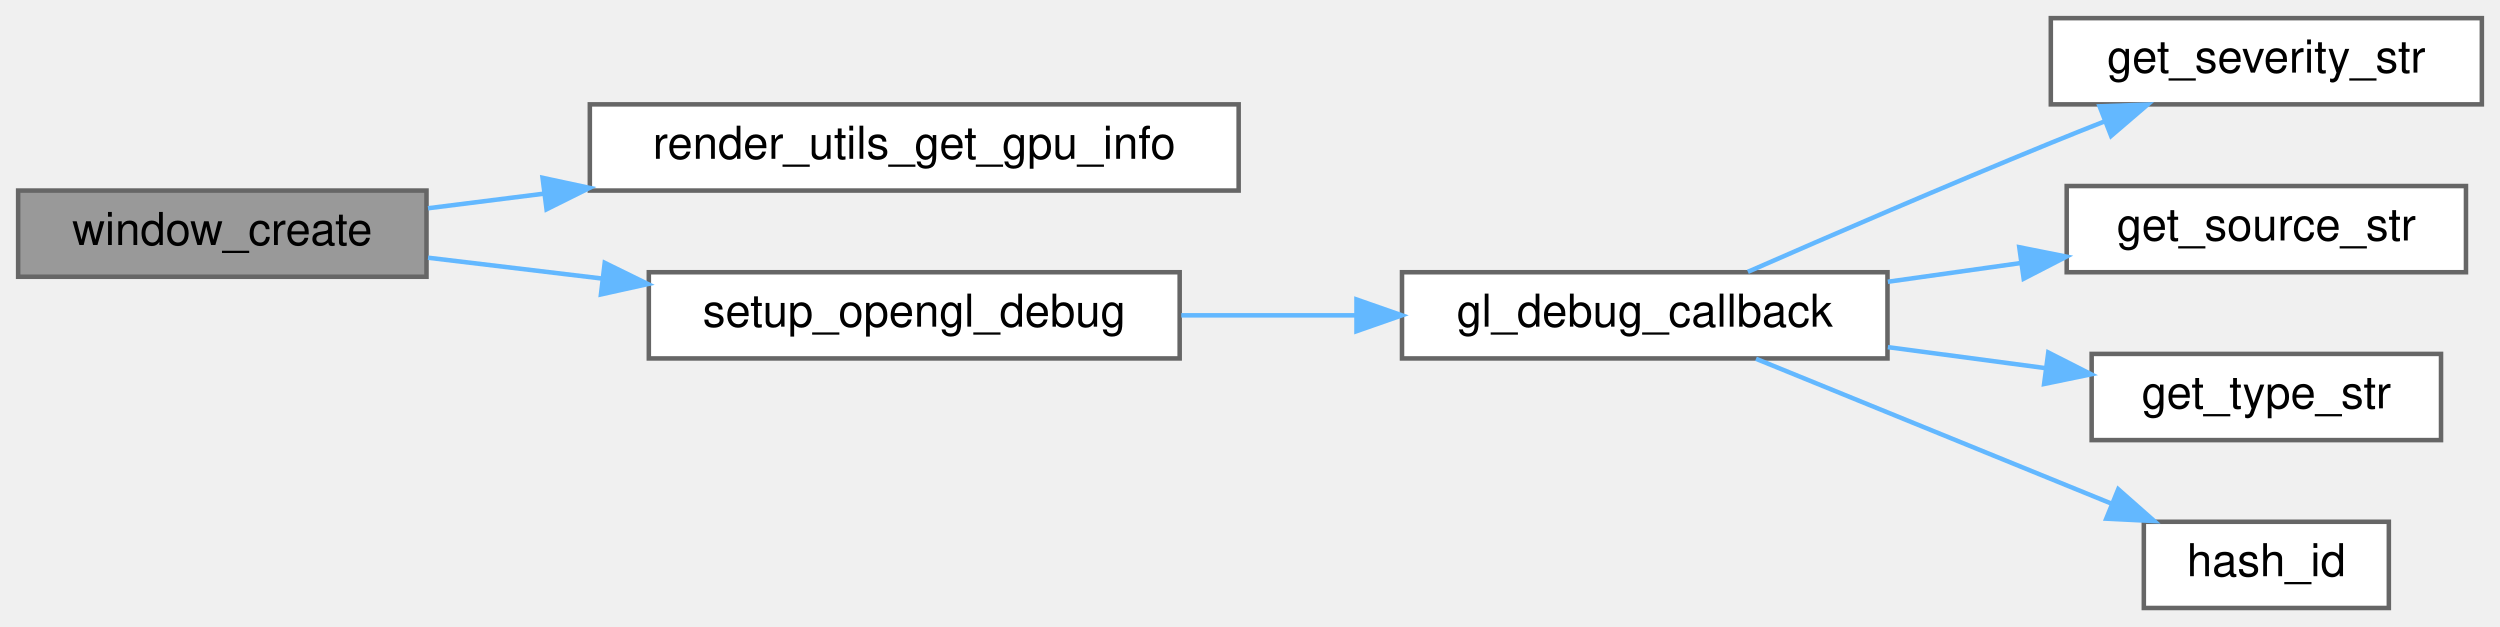
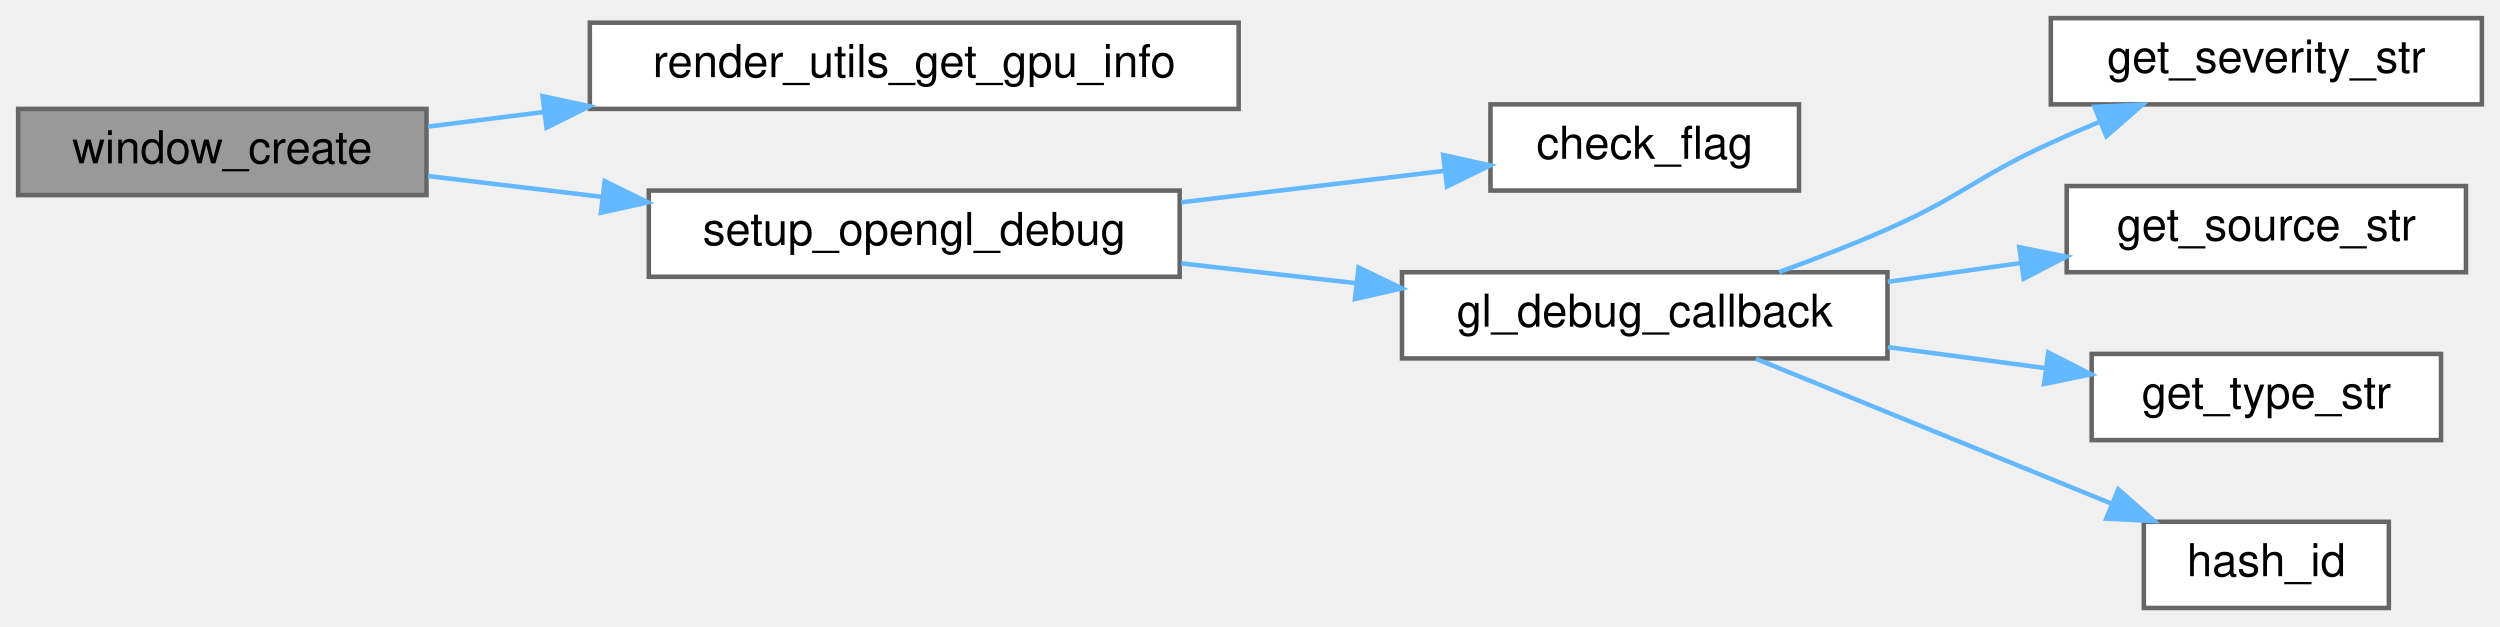
<svg xmlns="http://www.w3.org/2000/svg" xmlns:xlink="http://www.w3.org/1999/xlink" width="551pt" height="138pt" viewBox="0.00 0.00 551.00 138.00">
  <g id="graph0" class="graph" transform="scale(1 1) rotate(0) translate(4 134)">
    <g id="Node000001" class="node">
      <g id="a_Node000001">
        <a xlink:title=" ">
-           <polygon fill="#999999" stroke="#666666" points="90,-92 0,-92 0,-73 90,-73 90,-92" />
-           <text text-anchor="middle" x="45" y="-80" font-family="Helvetica,sans-Serif" font-size="10.00">window_create</text>
+           <polygon fill="#999999" stroke="#666666" points="90,-110 0,-110 0,-91 90,-91 90,-110" />
+           <text text-anchor="middle" x="45" y="-98" font-family="Helvetica,sans-Serif" font-size="10.00">window_create</text>
        </a>
      </g>
    </g>
    <g id="Node000002" class="node">
      <g id="a_Node000002">
        <a xlink:href="render__utils_8c.html#a36893aa437e6ad9c7fee136de3298763" target="_top" xlink:title="Retrieves currently active GPU hardware and driver information.">
-           <polygon fill="white" stroke="#666666" points="269,-111 126,-111 126,-92 269,-92 269,-111" />
-           <text text-anchor="middle" x="197.5" y="-99" font-family="Helvetica,sans-Serif" font-size="10.00">render_utils_get_gpu_info</text>
+           <polygon fill="white" stroke="#666666" points="269,-129 126,-129 126,-110 269,-110 269,-129" />
+           <text text-anchor="middle" x="197.5" y="-117" font-family="Helvetica,sans-Serif" font-size="10.00">render_utils_get_gpu_info</text>
        </a>
      </g>
    </g>
    <g id="edge1_Node000001_Node000002" class="edge">
      <g id="a_edge1_Node000001_Node000002">
        <a xlink:title=" ">
-           <path fill="none" stroke="#63b8ff" d="M90.34,-88.1C98.47,-89.12 107.18,-90.22 115.98,-91.33" />
-           <polygon fill="#63b8ff" stroke="#63b8ff" points="115.58,-94.81 125.94,-92.59 116.46,-87.87 115.58,-94.81" />
+           <path fill="none" stroke="#63b8ff" d="M90.34,-106.1C98.47,-107.12 107.18,-108.22 115.98,-109.33" />
+           <polygon fill="#63b8ff" stroke="#63b8ff" points="115.58,-112.81 125.94,-110.59 116.46,-105.87 115.58,-112.81" />
        </a>
      </g>
    </g>
    <g id="Node000003" class="node">
      <g id="a_Node000003">
        <a xlink:href="gl__debug_8c.html#a3fdc249a58cdd3053f6090849c2ae38c" target="_top" xlink:title="Configures OpenGL debug callback.">
-           <polygon fill="white" stroke="#666666" points="256,-74 139,-74 139,-55 256,-55 256,-74" />
-           <text text-anchor="middle" x="197.5" y="-62" font-family="Helvetica,sans-Serif" font-size="10.00">setup_opengl_debug</text>
+           <polygon fill="white" stroke="#666666" points="256,-92 139,-92 139,-73 256,-73 256,-92" />
+           <text text-anchor="middle" x="197.5" y="-80" font-family="Helvetica,sans-Serif" font-size="10.00">setup_opengl_debug</text>
        </a>
      </g>
    </g>
    <g id="edge2_Node000001_Node000003" class="edge">
      <g id="a_edge2_Node000001_Node000003">
        <a xlink:title=" ">
-           <path fill="none" stroke="#63b8ff" d="M90.34,-77.2C102.31,-75.76 115.55,-74.18 128.5,-72.63" />
-           <polygon fill="#63b8ff" stroke="#63b8ff" points="129.28,-76.07 138.79,-71.4 128.45,-69.11 129.28,-76.07" />
+           <path fill="none" stroke="#63b8ff" d="M90.34,-95.2C102.31,-93.76 115.55,-92.18 128.5,-90.63" />
+           <polygon fill="#63b8ff" stroke="#63b8ff" points="129.28,-94.07 138.79,-89.4 128.45,-87.11 129.28,-94.07" />
        </a>
      </g>
    </g>
    <g id="Node000004" class="node">
      <g id="a_Node000004">
+         <a xlink:href="utils_8h.html#abe907a059a85eecc3b288d41b903d5e7" target="_top" xlink:title="Bitwise flag check helper.">
+           <polygon fill="white" stroke="#666666" points="392.5,-111 324.5,-111 324.5,-92 392.5,-92 392.5,-111" />
+           <text text-anchor="middle" x="358.5" y="-99" font-family="Helvetica,sans-Serif" font-size="10.00">check_flag</text>
+         </a>
+       </g>
+     </g>
+     <g id="edge3_Node000003_Node000004" class="edge">
+       <g id="a_edge3_Node000003_Node000004">
+         <a xlink:title=" ">
+           <path fill="none" stroke="#63b8ff" d="M256.35,-89.41C275.5,-91.7 296.47,-94.21 314.32,-96.34" />
+           <polygon fill="#63b8ff" stroke="#63b8ff" points="314.09,-99.84 324.43,-97.55 314.92,-92.89 314.09,-99.84" />
+         </a>
+       </g>
+     </g>
+     <g id="Node000005" class="node">
+       <g id="a_Node000005">
        <a xlink:href="gl__debug_8c.html#a92c2ec42b6384cbe584117219166124a" target="_top" xlink:title=" ">
          <polygon fill="white" stroke="#666666" points="412,-74 305,-74 305,-55 412,-55 412,-74" />
          <text text-anchor="middle" x="358.5" y="-62" font-family="Helvetica,sans-Serif" font-size="10.00">gl_debug_callback</text>
        </a>
      </g>
    </g>
-     <g id="edge3_Node000003_Node000004" class="edge">
-       <g id="a_edge3_Node000003_Node000004">
+     <g id="edge4_Node000003_Node000005" class="edge">
+       <g id="a_edge4_Node000003_Node000005">
        <a xlink:title=" ">
-           <path fill="none" stroke="#63b8ff" d="M256.35,-64.5C268.89,-64.5 282.21,-64.5 294.93,-64.5" />
-           <polygon fill="#63b8ff" stroke="#63b8ff" points="294.97,-68 304.97,-64.5 294.97,-61 294.97,-68" />
+           <path fill="none" stroke="#63b8ff" d="M256.35,-75.95C268.89,-74.53 282.21,-73.02 294.93,-71.58" />
+           <polygon fill="#63b8ff" stroke="#63b8ff" points="295.42,-75.05 304.97,-70.45 294.64,-68.09 295.42,-75.05" />
        </a>
      </g>
    </g>
-     <g id="Node000005" class="node">
-       <g id="a_Node000005">
+     <g id="Node000006" class="node">
+       <g id="a_Node000006">
        <a xlink:href="gl__debug_8c.html#a22abdd7e49d3c9bea4e9863a928035b2" target="_top" xlink:title=" ">
          <polygon fill="white" stroke="#666666" points="543,-130 448,-130 448,-111 543,-111 543,-130" />
          <text text-anchor="middle" x="495.5" y="-118" font-family="Helvetica,sans-Serif" font-size="10.00">get_severity_str</text>
        </a>
      </g>
    </g>
-     <g id="edge4_Node000004_Node000005" class="edge">
-       <g id="a_edge4_Node000004_Node000005">
+     <g id="edge5_Node000005_Node000006" class="edge">
+       <g id="a_edge5_Node000005_Node000006">
        <a xlink:title=" ">
-           <path fill="none" stroke="#63b8ff" d="M381.23,-74.09C399.09,-81.91 425.09,-93.15 448,-102.5 451.88,-104.08 455.95,-105.71 460,-107.31" />
-           <polygon fill="#63b8ff" stroke="#63b8ff" points="458.75,-110.57 469.34,-110.95 461.29,-104.05 458.75,-110.57" />
+           <path fill="none" stroke="#63b8ff" d="M388.12,-74.05C395.95,-76.88 404.38,-80.13 412,-83.5 428.55,-90.82 431.54,-95 448,-102.5 451.43,-104.06 455.04,-105.62 458.67,-107.12" />
+           <polygon fill="#63b8ff" stroke="#63b8ff" points="457.62,-110.47 468.21,-110.94 460.23,-103.97 457.62,-110.47" />
        </a>
      </g>
    </g>
-     <g id="Node000006" class="node">
-       <g id="a_Node000006">
+     <g id="Node000007" class="node">
+       <g id="a_Node000007">
        <a xlink:href="gl__debug_8c.html#aa9eac2c8017909e5a005c6a881087367" target="_top" xlink:title=" ">
          <polygon fill="white" stroke="#666666" points="539.5,-93 451.5,-93 451.5,-74 539.5,-74 539.5,-93" />
          <text text-anchor="middle" x="495.5" y="-81" font-family="Helvetica,sans-Serif" font-size="10.00">get_source_str</text>
        </a>
      </g>
    </g>
-     <g id="edge5_Node000004_Node000006" class="edge">
-       <g id="a_edge5_Node000004_Node000006">
+     <g id="edge6_Node000005_Node000007" class="edge">
+       <g id="a_edge6_Node000005_Node000007">
        <a xlink:title=" ">
          <path fill="none" stroke="#63b8ff" d="M412.08,-71.9C421.75,-73.26 431.85,-74.68 441.53,-76.05" />
          <polygon fill="#63b8ff" stroke="#63b8ff" points="441.05,-79.51 451.44,-77.44 442.02,-72.58 441.05,-79.51" />
        </a>
      </g>
    </g>
-     <g id="Node000007" class="node">
-       <g id="a_Node000007">
+     <g id="Node000008" class="node">
+       <g id="a_Node000008">
        <a xlink:href="gl__debug_8c.html#a5cd4fb2c820459638ede22ef0026093b" target="_top" xlink:title=" ">
          <polygon fill="white" stroke="#666666" points="534,-56 457,-56 457,-37 534,-37 534,-56" />
          <text text-anchor="middle" x="495.5" y="-44" font-family="Helvetica,sans-Serif" font-size="10.00">get_type_str</text>
        </a>
      </g>
    </g>
-     <g id="edge6_Node000004_Node000007" class="edge">
-       <g id="a_edge6_Node000004_Node000007">
+     <g id="edge7_Node000005_Node000008" class="edge">
+       <g id="a_edge7_Node000005_Node000008">
        <a xlink:title=" ">
          <path fill="none" stroke="#63b8ff" d="M412.08,-57.49C423.53,-55.96 435.58,-54.36 446.83,-52.86" />
          <polygon fill="#63b8ff" stroke="#63b8ff" points="447.44,-56.31 456.89,-51.51 446.52,-49.37 447.44,-56.31" />
        </a>
      </g>
    </g>
-     <g id="Node000008" class="node">
-       <g id="a_Node000008">
+     <g id="Node000009" class="node">
+       <g id="a_Node000009">
        <a xlink:href="gl__debug_8c.html#a7bea9e64acd5b2f922b5132b034ccf28" target="_top" xlink:title=" ">
          <polygon fill="white" stroke="#666666" points="522.5,-19 468.5,-19 468.5,0 522.5,0 522.5,-19" />
          <text text-anchor="middle" x="495.5" y="-7" font-family="Helvetica,sans-Serif" font-size="10.00">hash_id</text>
        </a>
      </g>
    </g>
-     <g id="edge7_Node000004_Node000008" class="edge">
-       <g id="a_edge7_Node000004_Node000008">
+     <g id="edge8_Node000005_Node000009" class="edge">
+       <g id="a_edge8_Node000005_Node000009">
        <a xlink:title=" ">
          <path fill="none" stroke="#63b8ff" d="M383.02,-54.92C404.66,-46.1 436.99,-32.93 461.27,-23.04" />
          <polygon fill="#63b8ff" stroke="#63b8ff" points="462.86,-26.17 470.8,-19.16 460.22,-19.69 462.86,-26.17" />
        </a>
      </g>
    </g>
  </g>
</svg>
